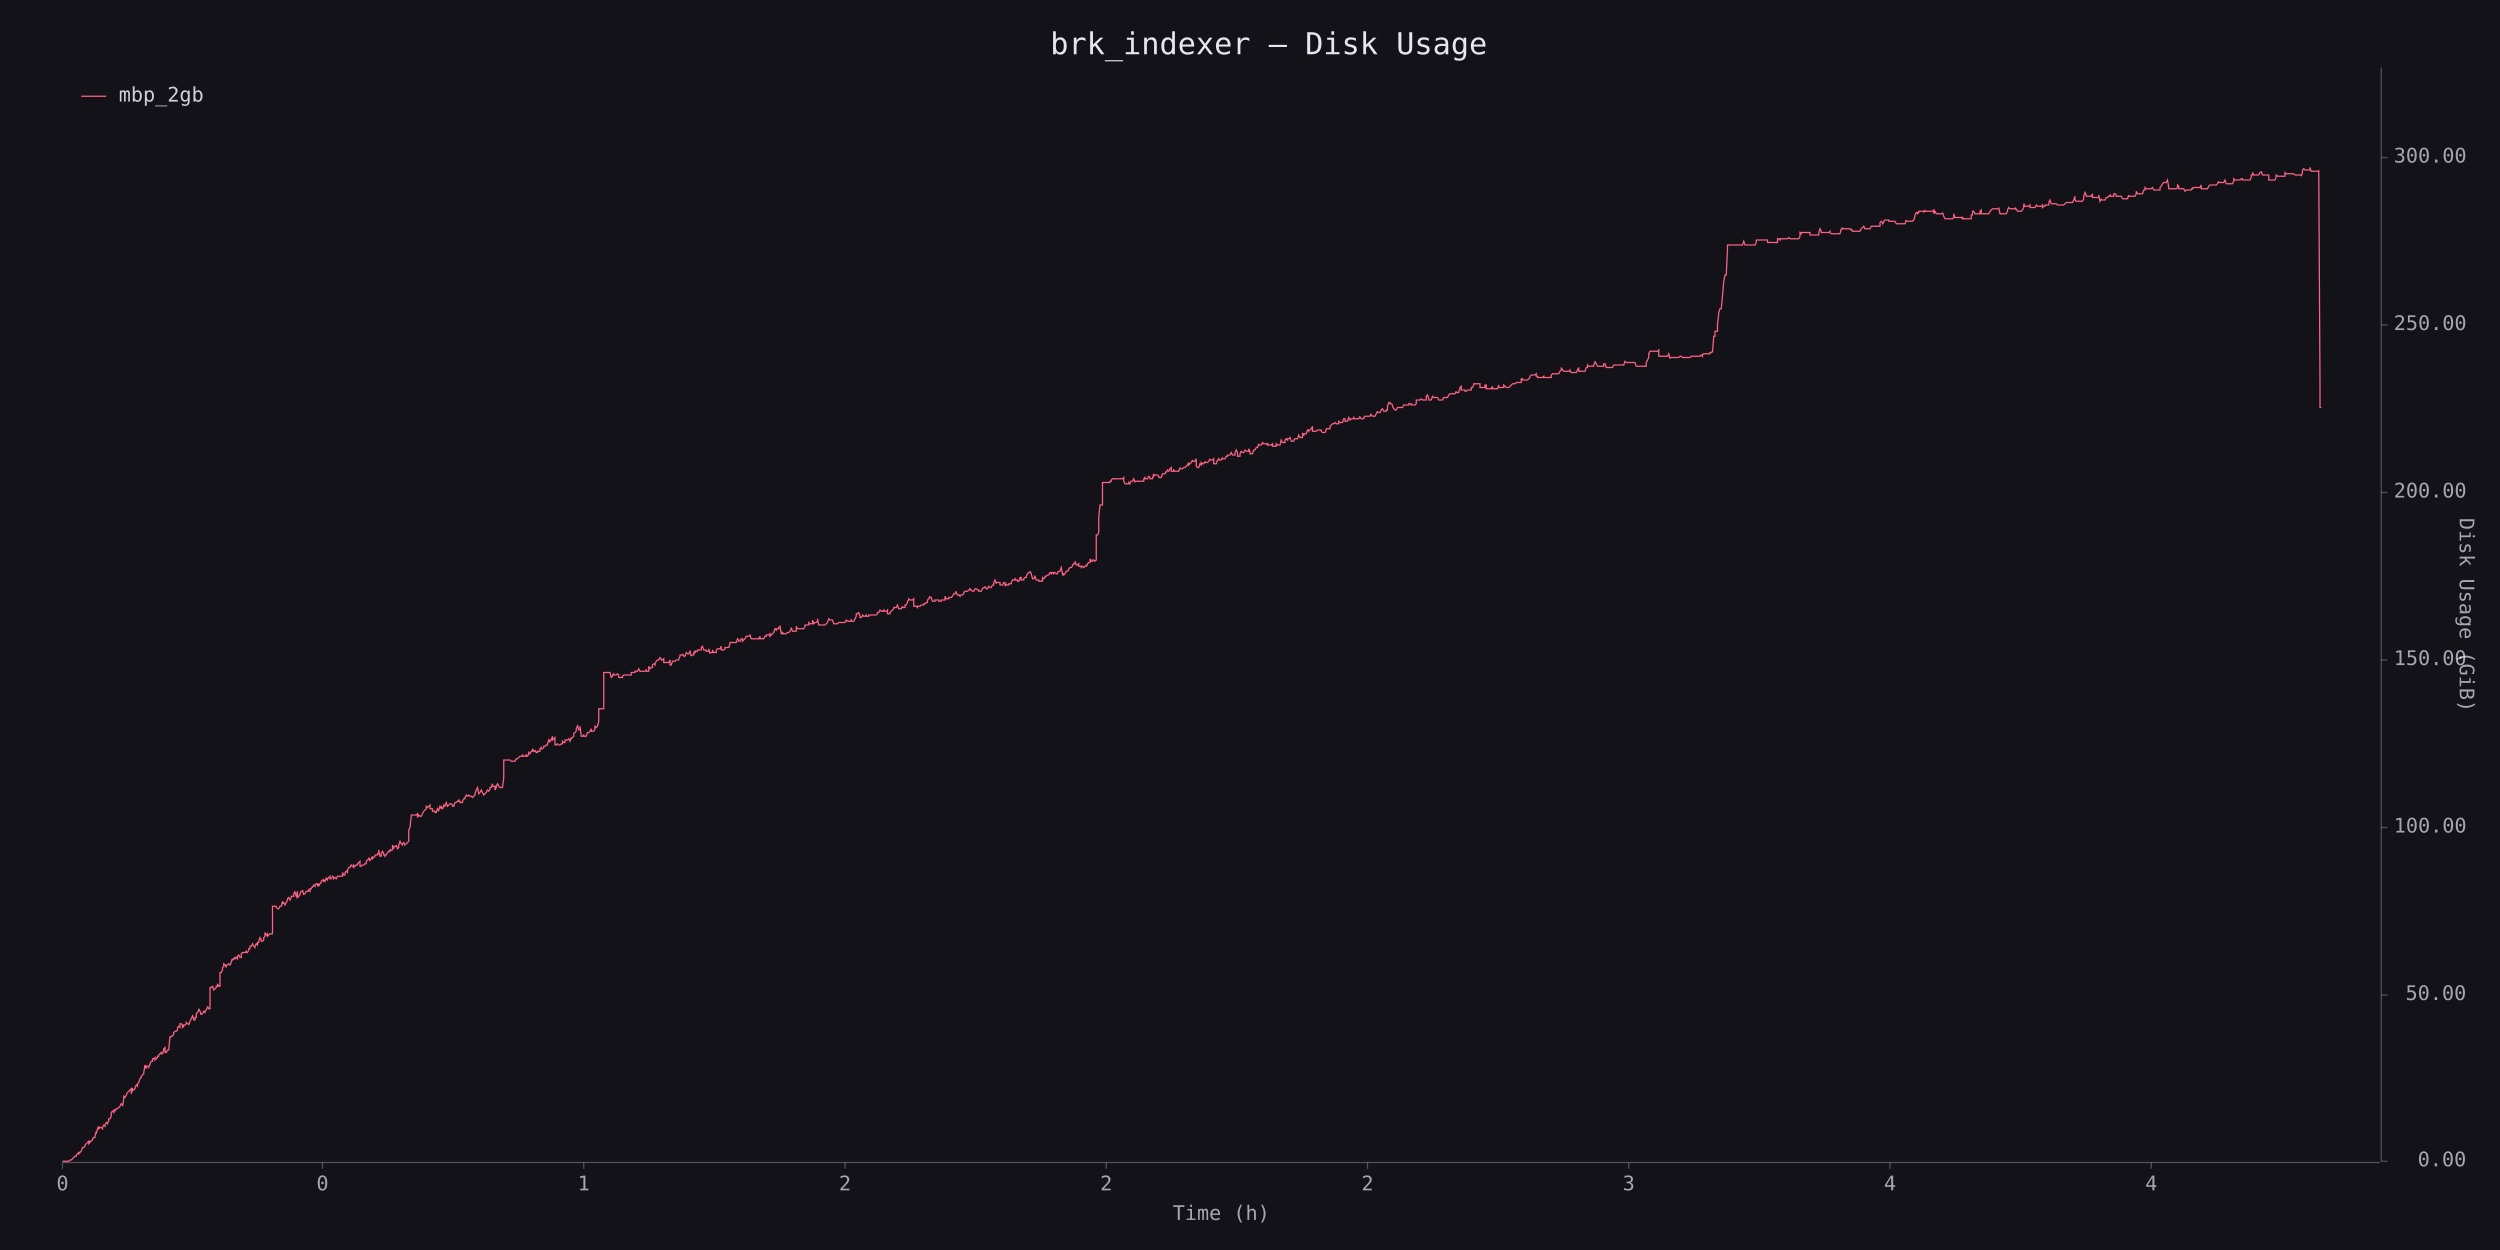
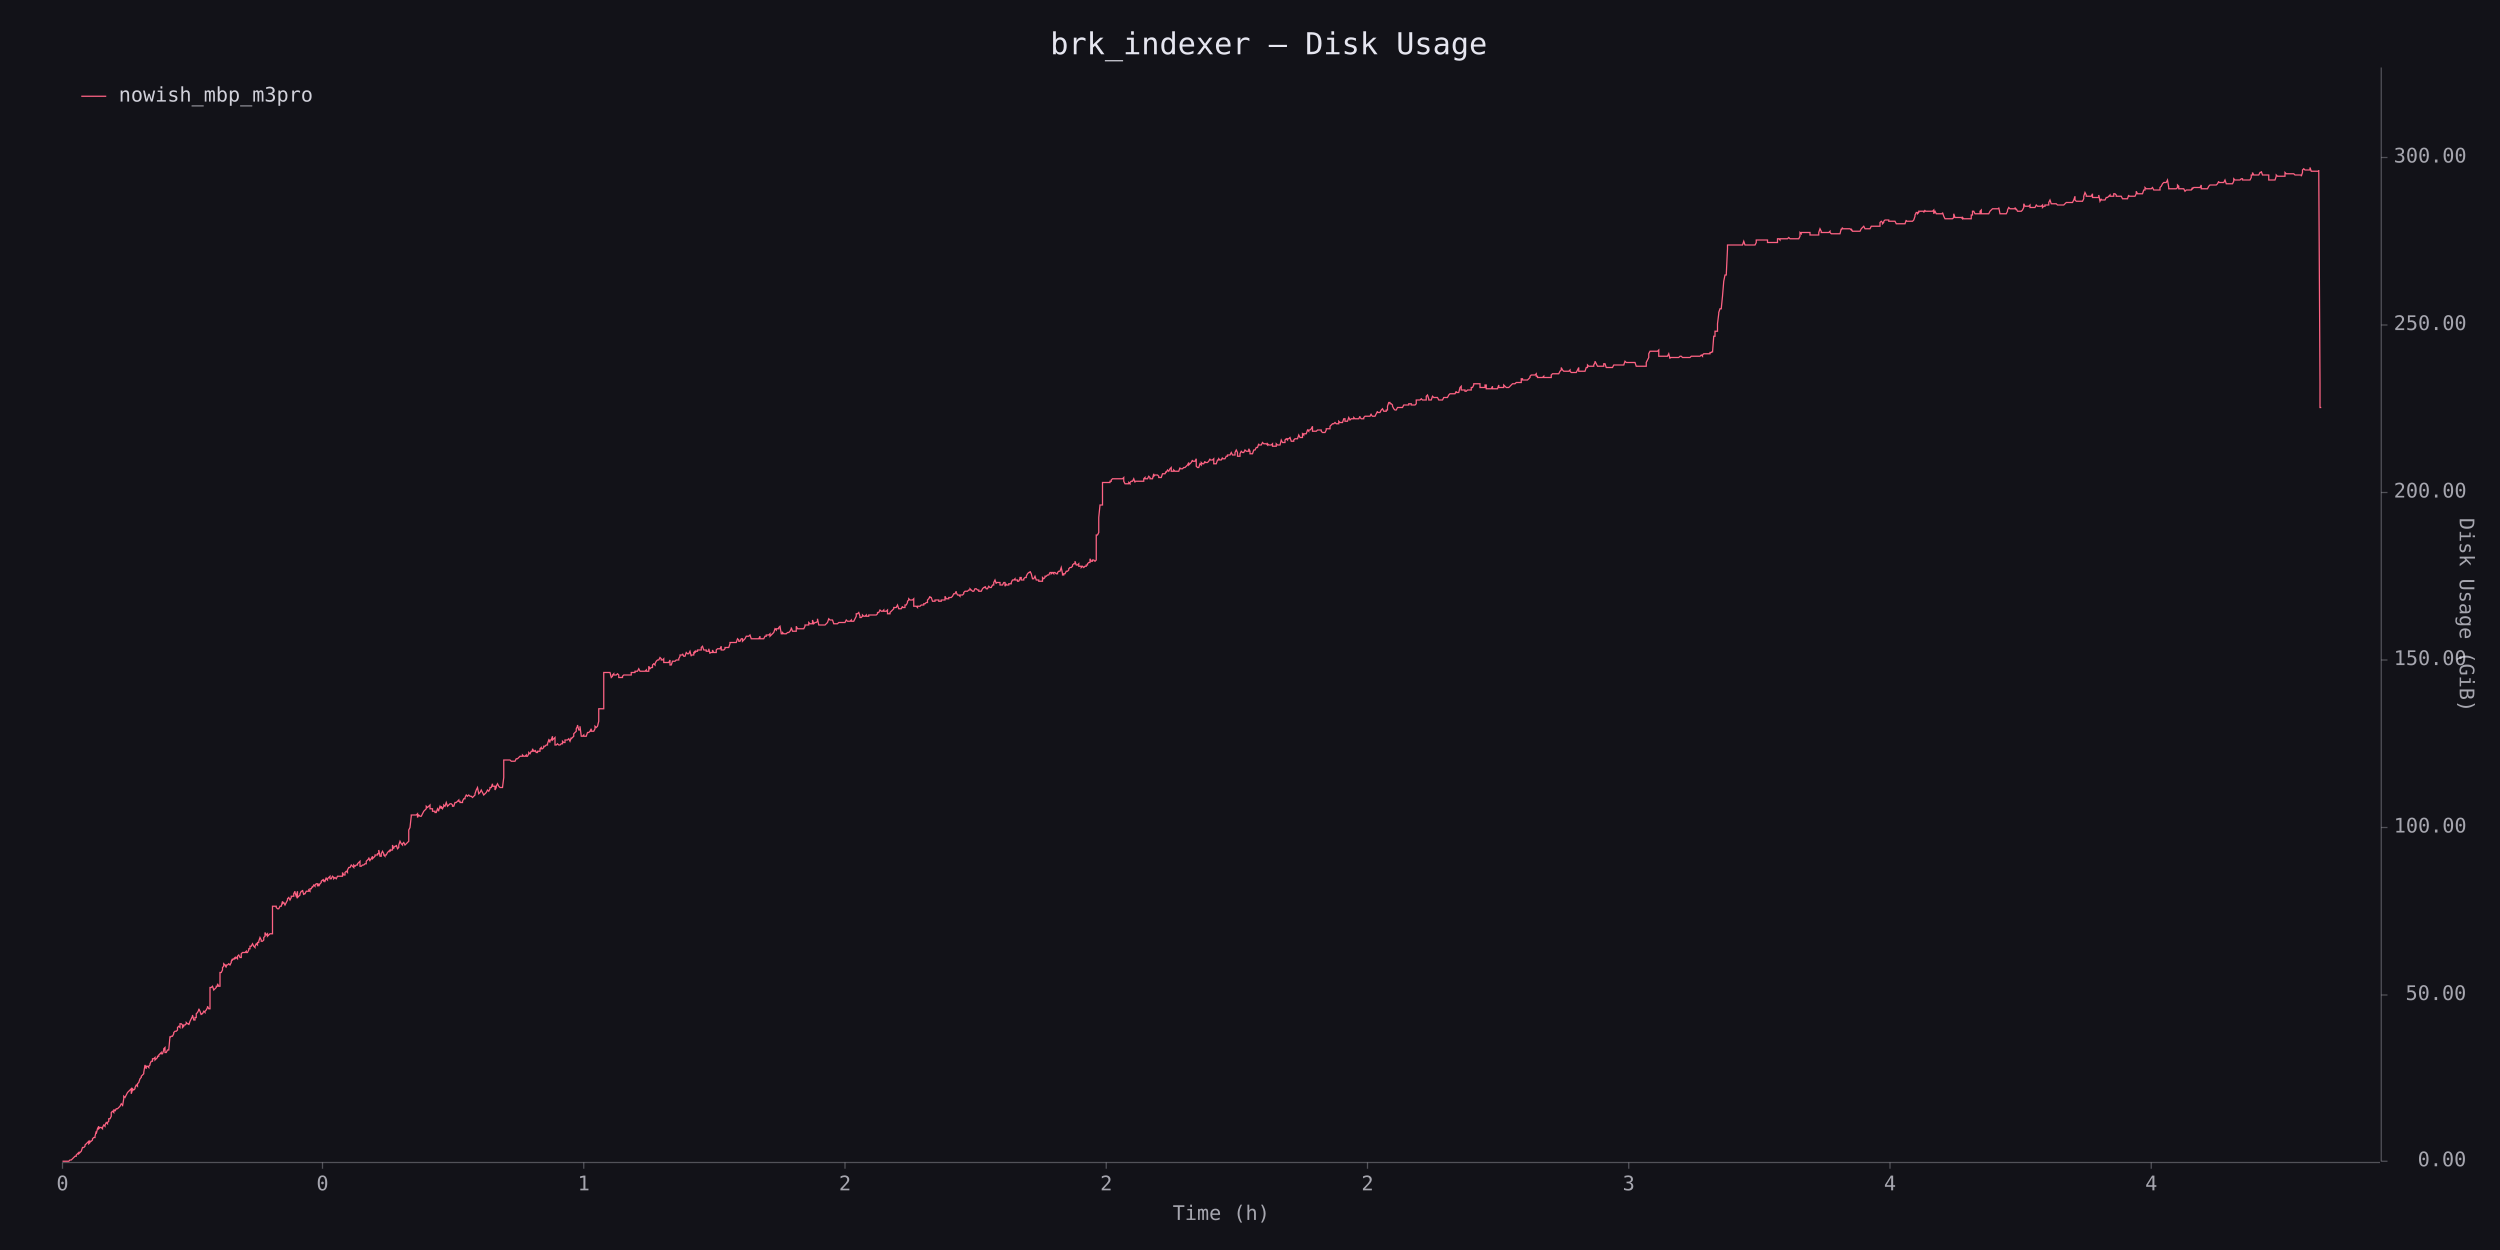
<svg xmlns="http://www.w3.org/2000/svg" width="2000" height="1000" viewBox="0 0 2000 1000">
  <rect x="0" y="0" width="2000" height="1000" opacity="1" fill="#121218" stroke="none" />
  <text x="1015" y="25" dy="0.76em" text-anchor="middle" font-family="monospace" font-size="24.194" opacity="1" fill="#E6E6F0">
brk_indexer — Disk Usage
</text>
  <text x="977" y="980" dy="-0.5ex" text-anchor="middle" font-family="monospace" font-size="16.129" opacity="0.7" fill="#E6E6F0">
Time (h)
</text>
  <text x="1980" y="492" dy="0.76em" text-anchor="middle" font-family="monospace" font-size="16.129" opacity="0.7" fill="#E6E6F0" transform="rotate(90, 1980, 492)">
Disk Usage (GiB)
</text>
  <polyline fill="none" opacity="0.3" stroke="#E6E6F0" stroke-width="1" points="50,930 1904,930 " />
  <text x="50" y="940" dy="0.76em" text-anchor="middle" font-family="monospace" font-size="16.129" opacity="0.7" fill="#E6E6F0">
0
</text>
  <polyline fill="none" opacity="0.3" stroke="#E6E6F0" stroke-width="1" points="50,930 50,935 " />
  <text x="258" y="940" dy="0.76em" text-anchor="middle" font-family="monospace" font-size="16.129" opacity="0.7" fill="#E6E6F0">
0
</text>
  <polyline fill="none" opacity="0.3" stroke="#E6E6F0" stroke-width="1" points="258,930 258,935 " />
  <text x="467" y="940" dy="0.76em" text-anchor="middle" font-family="monospace" font-size="16.129" opacity="0.7" fill="#E6E6F0">
1
</text>
  <polyline fill="none" opacity="0.3" stroke="#E6E6F0" stroke-width="1" points="467,930 467,935 " />
  <text x="676" y="940" dy="0.76em" text-anchor="middle" font-family="monospace" font-size="16.129" opacity="0.7" fill="#E6E6F0">
2
</text>
  <polyline fill="none" opacity="0.3" stroke="#E6E6F0" stroke-width="1" points="676,930 676,935 " />
  <text x="885" y="940" dy="0.76em" text-anchor="middle" font-family="monospace" font-size="16.129" opacity="0.7" fill="#E6E6F0">
2
</text>
  <polyline fill="none" opacity="0.3" stroke="#E6E6F0" stroke-width="1" points="885,930 885,935 " />
  <text x="1094" y="940" dy="0.76em" text-anchor="middle" font-family="monospace" font-size="16.129" opacity="0.7" fill="#E6E6F0">
2
</text>
  <polyline fill="none" opacity="0.3" stroke="#E6E6F0" stroke-width="1" points="1094,930 1094,935 " />
  <text x="1303" y="940" dy="0.76em" text-anchor="middle" font-family="monospace" font-size="16.129" opacity="0.7" fill="#E6E6F0">
3
</text>
  <polyline fill="none" opacity="0.3" stroke="#E6E6F0" stroke-width="1" points="1303,930 1303,935 " />
  <text x="1512" y="940" dy="0.76em" text-anchor="middle" font-family="monospace" font-size="16.129" opacity="0.7" fill="#E6E6F0">
4
</text>
  <polyline fill="none" opacity="0.3" stroke="#E6E6F0" stroke-width="1" points="1512,930 1512,935 " />
  <text x="1721" y="940" dy="0.76em" text-anchor="middle" font-family="monospace" font-size="16.129" opacity="0.7" fill="#E6E6F0">
4
</text>
  <polyline fill="none" opacity="0.3" stroke="#E6E6F0" stroke-width="1" points="1721,930 1721,935 " />
  <polyline fill="none" opacity="0.3" stroke="#E6E6F0" stroke-width="1" points="1905,54 1905,929 " />
  <text x="1973" y="929" dy="0.5ex" text-anchor="end" font-family="monospace" font-size="16.129" opacity="0.7" fill="#E6E6F0">
0.00
</text>
  <polyline fill="none" opacity="0.3" stroke="#E6E6F0" stroke-width="1" points="1905,929 1910,929 " />
  <text x="1973" y="796" dy="0.5ex" text-anchor="end" font-family="monospace" font-size="16.129" opacity="0.7" fill="#E6E6F0">
50.00
</text>
  <polyline fill="none" opacity="0.3" stroke="#E6E6F0" stroke-width="1" points="1905,796 1910,796 " />
  <text x="1915" y="662" dy="0.5ex" text-anchor="start" font-family="monospace" font-size="16.129" opacity="0.7" fill="#E6E6F0">
100.00
</text>
  <polyline fill="none" opacity="0.3" stroke="#E6E6F0" stroke-width="1" points="1905,662 1910,662 " />
  <text x="1915" y="528" dy="0.5ex" text-anchor="start" font-family="monospace" font-size="16.129" opacity="0.7" fill="#E6E6F0">
150.00
</text>
  <polyline fill="none" opacity="0.3" stroke="#E6E6F0" stroke-width="1" points="1905,528 1910,528 " />
  <text x="1915" y="394" dy="0.5ex" text-anchor="start" font-family="monospace" font-size="16.129" opacity="0.7" fill="#E6E6F0">
200.00
</text>
  <polyline fill="none" opacity="0.3" stroke="#E6E6F0" stroke-width="1" points="1905,394 1910,394 " />
  <text x="1915" y="260" dy="0.5ex" text-anchor="start" font-family="monospace" font-size="16.129" opacity="0.7" fill="#E6E6F0">
250.00
</text>
  <polyline fill="none" opacity="0.3" stroke="#E6E6F0" stroke-width="1" points="1905,260 1910,260 " />
  <text x="1915" y="126" dy="0.5ex" text-anchor="start" font-family="monospace" font-size="16.129" opacity="0.7" fill="#E6E6F0">
300.00
</text>
  <polyline fill="none" opacity="0.3" stroke="#E6E6F0" stroke-width="1" points="1905,126 1910,126 " />
  <polyline fill="none" opacity="1" stroke="#FF6384" stroke-width="1" points="50,929 50,929 51,929 51,929 52,929 53,929 53,929 54,929 54,929 55,929 56,928 56,928 57,928 58,927 58,927 59,926 59,926 60,925 61,925 61,924 62,923 63,922 63,923 64,922 64,922 65,921 66,918 67,918 68,917 68,916 69,915 69,915 70,914 71,913 71,915 72,914 72,913 73,913 74,912 74,911 75,910 76,910 76,909 77,905 77,907 78,903 79,901 79,903 80,902 81,902 81,902 82,903 82,902 83,900 84,901 84,900 85,898 86,899 86,898 87,897 87,895 88,895 89,893 89,890 90,889 91,890 91,888 92,888 92,889 93,887 94,887 94,887 95,886 96,885 96,885 97,883 98,884 98,885 99,879 99,877 100,878 101,876 101,876 102,874 103,873 103,873 104,872 105,871 105,875 106,872 106,871 107,872 108,871 108,870 109,868 110,869 110,867 111,866 112,863 112,863 113,862 113,861 114,860 115,859 115,858 116,852 117,855 117,853 118,853 119,854 119,853 120,852 120,851 121,849 122,849 122,847 123,847 124,846 124,848 125,847 126,846 126,845 127,845 127,844 128,843 129,842 129,843 130,843 131,840 131,839 132,838 132,842 133,842 134,840 134,840 135,840 136,829 136,830 137,829 138,829 139,827 139,826 140,825 141,825 141,825 142,824 142,822 143,821 144,822 144,819 145,819 146,820 146,822 147,821 147,820 148,820 149,819 149,818 150,819 151,819 151,820 152,817 152,817 153,815 154,813 154,812 155,816 156,816 156,814 157,814 157,811 158,810 159,808 159,807 160,809 161,812 161,811 162,811 163,809 163,809 164,810 164,809 165,808 166,806 166,805 167,807 168,807 168,790 169,790 169,790 170,789 171,792 171,792 172,791 173,790 173,789 174,789 174,787 175,789 176,789 176,778 177,778 178,776 178,774 179,773 179,771 180,772 181,774 181,772 182,772 183,771 183,771 184,772 185,770 185,769 186,767 186,768 187,767 188,766 188,767 189,766 190,767 190,765 191,764 192,766 192,766 193,766 193,763 194,762 195,762 195,762 196,762 197,761 197,762 198,762 199,760 199,759 200,759 200,757 201,757 202,755 202,755 203,757 204,758 204,757 205,755 206,756 206,754 207,754 207,753 208,750 209,752 209,753 210,753 211,752 211,750 212,749 212,746 213,748 214,747 214,749 215,748 216,747 216,747 217,747 218,747 218,725 219,725 219,725 220,725 221,725 221,726 222,727 223,727 223,727 224,725 224,725 225,725 226,721 226,723 227,722 228,724 228,724 229,722 230,720 230,719 231,718 231,718 232,720 233,718 233,717 234,717 235,717 235,715 236,713 236,714 237,717 238,713 238,718 239,717 240,716 240,715 241,713 242,713 242,712 243,716 243,715 244,715 245,713 245,713 246,713 247,713 247,712 248,713 248,711 249,711 250,709 250,710 251,708 252,709 252,708 253,707 254,707 254,709 255,707 255,709 256,707 257,706 257,705 258,704 259,705 259,704 260,705 261,702 261,703 262,704 262,703 263,702 264,701 264,703 265,703 266,701 266,701 267,702 267,703 268,702 269,703 269,703 270,701 271,701 271,701 272,701 273,701 273,701 274,701 274,698 275,700 276,700 276,698 277,697 278,698 278,696 279,694 279,694 280,694 281,692 281,692 283,694 283,692 284,693 284,693 285,692 286,692 286,691 287,690 288,689 288,693 289,693 290,692 290,692 291,692 291,692 292,691 293,691 293,689 294,688 295,687 295,686 296,689 296,688 297,687 298,685 298,687 299,686 300,685 300,684 301,684 302,684 302,683 303,683 303,680 304,685 305,685 305,683 306,681 307,683 307,684 308,685 308,684 309,684 310,682 310,682 311,681 312,680 312,681 313,680 314,680 314,676 315,679 315,678 316,677 317,677 317,676 318,679 319,678 319,676 320,673 321,675 321,675 322,676 322,675 323,674 324,676 324,676 325,675 326,674 326,674 327,673 327,664 328,662 329,653 329,652 330,652 331,652 331,652 332,652 332,652 333,652 334,651 334,654 335,652 336,653 336,653 337,653 337,653 338,651 339,649 339,649 340,648 341,647 341,645 342,646 343,645 343,645 344,644 344,647 345,647 346,647 346,649 347,649 348,649 348,650 349,650 349,650 350,647 351,649 351,648 352,645 353,647 353,645 354,647 355,645 355,644 356,645 356,645 357,642 358,645 358,645 359,644 360,643 360,643 361,643 362,644 362,645 363,645 363,645 364,642 365,642 365,642 366,641 367,640 367,641 368,641 368,642 369,642 370,642 370,641 371,639 372,639 372,638 373,636 374,637 374,637 375,636 375,636 376,637 377,637 377,637 378,638 379,637 379,637 380,636 380,635 381,632 382,630 382,630 383,635 384,634 384,634 385,632 386,634 386,634 387,636 387,636 388,635 389,634 389,634 390,632 391,633 391,633 392,631 392,630 393,630 394,627 394,629 395,629 396,629 396,632 397,630 397,629 398,627 399,629 400,630 401,630 401,630 402,630 403,622 403,608 404,608 404,608 405,608 406,608 406,608 407,608 408,608 408,608 409,609 409,609 410,609 411,609 411,609 412,609 413,607 413,607 414,607 414,607 415,606 416,605 416,605 417,605 418,605 418,604 419,605 420,605 420,605 421,604 421,605 422,605 423,603 423,602 424,603 425,601 425,601 426,601 426,599 427,601 428,601 428,600 429,602 430,602 430,601 431,601 432,601 432,599 433,598 433,599 434,599 435,598 435,597 436,597 437,596 437,596 438,596 438,595 439,592 440,594 440,592 441,592 442,589 442,592 443,591 444,590 444,596 445,596 445,596 446,595 447,596 447,596 448,596 449,595 449,595 450,595 450,593 451,594 452,594 452,592 453,592 454,592 454,592 455,591 456,593 456,593 457,590 457,591 458,590 459,589 459,587 460,586 461,585 461,583 462,581 462,580 463,584 464,584 464,581 465,589 466,589 466,589 467,588 467,589 468,589 469,589 469,589 470,586 471,586 471,586 472,585 473,583 473,585 474,585 474,585 475,585 476,583 476,581 477,582 478,581 478,581 479,577 479,567 480,567 481,567 481,567 482,567 483,567 483,538 484,538 485,538 485,538 486,538 486,538 487,538 488,538 488,538 489,542 490,541 490,540 491,539 491,540 492,540 493,540 493,540 494,539 495,540 495,542 496,542 497,542 497,542 498,542 498,541 499,540 500,540 500,540 501,540 502,540 502,540 503,540 503,540 504,540 505,540 505,538 506,538 507,538 507,538 508,538 508,537 509,537 510,537 510,537 511,535 512,537 512,537 513,537 513,537 514,537 515,537 515,537 516,537 517,536 517,537 518,537 519,537 519,533 520,535 520,535 521,534 522,534 522,532 523,531 524,532 524,531 525,529 525,529 526,528 527,528 527,528 528,526 529,527 529,528 530,528 531,527 531,530 532,530 532,530 533,530 534,530 534,530 535,530 536,528 536,532 537,532 537,532 538,529 539,529 539,529 540,529 541,528 541,528 542,528 543,528 543,527 544,525 544,524 545,524 546,524 546,523 547,525 548,525 548,525 549,522 550,523 551,523 551,523 552,521 553,525 553,524 554,524 555,524 555,522 556,521 556,522 557,521 558,521 558,520 559,520 560,520 560,520 561,520 561,518 562,517 563,520 563,520 564,520 565,520 565,521 566,521 567,521 567,519 568,523 568,522 569,522 570,522 570,520 571,522 572,522 572,522 573,522 573,520 574,519 575,519 575,519 576,519 577,517 577,520 578,520 579,520 579,520 580,519 580,518 581,518 582,518 582,518 583,518 584,515 584,514 585,514 585,514 586,514 587,514 587,514 588,514 589,514 589,514 590,511 591,512 591,513 592,513 592,513 593,511 594,511 594,513 595,512 596,511 596,511 597,509 597,509 598,509 599,509 599,509 600,508 601,511 601,511 602,511 603,511 603,511 604,511 604,511 605,511 606,511 606,511 607,511 608,509 608,511 609,511 609,511 610,511 611,511 611,511 612,509 613,509 613,508 614,508 614,508 615,508 616,507 616,509 617,508 618,507 618,507 619,506 620,503 620,503 621,504 621,503 622,503 623,503 623,502 624,501 625,507 625,507 626,507 626,506 627,507 628,507 628,507 629,507 630,506 630,506 631,506 632,505 632,505 633,503 633,502 634,505 635,505 635,505 636,505 637,505 637,501 638,503 638,503 639,503 640,503 640,503 641,503 642,503 642,503 643,503 644,501 644,500 645,500 645,500 646,500 647,500 647,498 648,499 649,499 649,499 650,499 650,496 651,499 652,498 652,498 653,498 654,497 654,495 655,500 656,500 656,500 657,500 657,500 658,500 659,500 659,500 660,500 661,499 661,499 662,498 662,498 663,495 664,496 664,496 665,496 666,496 666,496 667,499 668,499 668,499 669,499 669,499 670,499 671,498 671,498 672,498 673,498 673,498 674,498 674,498 675,498 676,498 676,498 677,496 678,497 678,497 679,497 680,497 680,497 681,496 681,497 682,497 683,497 683,497 684,495 685,493 685,491 686,491 686,491 687,490 688,493 688,494 689,494 690,493 690,492 691,493 691,493 692,493 693,492 693,493 694,493 695,493 695,492 696,492 697,492 697,492 698,492 698,492 699,492 700,492 700,492 701,492 702,491 702,490 703,490 703,490 704,488 705,489 705,489 706,489 707,488 707,489 708,489 708,489 709,489 710,488 710,491 711,491 712,491 712,490 713,489 714,488 714,488 715,487 715,486 716,486 717,486 717,486 718,484 719,487 719,487 720,487 720,487 721,487 722,485 722,486 723,486 724,486 724,484 725,484 726,482 726,481 727,480 727,479 728,480 729,480 729,480 730,480 731,479 731,485 732,485 732,485 733,485 734,486 734,485 735,485 736,485 736,485 737,484 737,484 738,484 739,484 739,483 740,483 741,482 741,482 742,482 742,480 743,479 744,477 744,478 745,478 746,481 746,481 747,481 748,481 748,480 749,480 749,480 750,480 751,480 751,481 752,481 753,481 753,480 754,480 754,480 755,480 756,480 756,477 757,479 758,479 758,479 759,479 759,478 760,478 761,478 761,478 762,477 763,475 763,475 764,475 765,473 765,474 766,476 766,476 767,476 768,477 768,476 769,476 770,476 770,476 771,475 771,474 772,473 773,473 773,473 774,473 775,472 775,472 776,472 776,471 777,472 778,473 778,473 779,473 780,471 780,471 781,471 782,472 782,472 783,472 783,473 784,473 785,473 785,473 786,471 787,470 787,470 788,470 788,469 789,471 790,471 790,471 791,469 792,470 792,470 793,470 793,470 794,468 795,468 795,466 796,464 797,467 797,466 798,466 799,466 799,466 800,466 800,468 801,468 802,468 802,468 803,466 804,466 804,469 805,467 805,468 806,468 807,468 807,467 808,467 809,467 809,466 810,464 811,464 811,464 812,463 812,464 813,464 814,464 814,465 815,465 816,463 816,462 817,462 817,464 818,464 819,464 819,463 820,462 821,462 821,461 822,459 823,458 823,458 824,458 824,457 825,459 826,463 826,463 827,463 828,461 828,461 829,464 829,464 830,464 831,464 831,465 832,465 833,465 833,465 834,465 834,462 835,463 836,462 836,461 837,461 838,460 838,460 839,460 839,460 840,458 841,458 841,459 842,458 843,459 843,458 844,458 845,459 845,459 846,459 846,458 847,457 848,457 848,457 849,454 850,459 850,460 851,460 851,459 852,459 853,457 853,457 854,457 855,456 855,455 856,454 857,454 857,454 858,453 858,452 859,451 860,451 860,449 861,452 862,452 862,452 863,451 863,453 864,453 865,453 865,454 866,453 867,454 867,454 868,453 869,453 869,452 870,452 870,451 871,450 872,450 872,447 873,449 874,449 874,448 875,448 876,449 877,448 877,428 878,428 879,426 879,414 880,404 881,404 881,404 882,404 882,386 883,386 884,386 884,386 885,386 886,386 886,386 887,386 888,386 888,385 889,385 889,384 890,383 891,383 891,383 892,383 893,383 893,383 894,383 894,383 895,383 896,383 896,383 897,383 898,383 898,383 899,382 899,385 900,387 901,387 901,387 902,387 903,387 903,386 904,387 904,386 905,385 906,385 906,385 907,383 908,386 908,385 909,385 910,385 910,385 911,385 911,385 912,385 913,385 913,385 914,385 915,385 915,383 916,382 916,383 917,383 918,383 918,383 919,381 920,382 920,383 921,383 921,383 922,383 923,379 923,381 924,380 925,380 925,380 926,380 927,381 927,382 928,382 928,382 929,382 930,379 930,379 931,379 932,379 932,379 933,377 933,378 934,376 935,377 935,377 936,375 937,374 937,377 938,377 939,377 939,376 940,377 940,377 941,377 942,377 942,377 943,377 944,374 944,375 945,375 945,375 946,375 947,374 947,374 948,374 949,373 949,373 950,372 951,370 951,372 952,371 952,371 953,370 954,368 954,369 955,369 956,369 956,369 957,367 957,373 958,374 959,374 959,374 960,371 961,372 961,370 962,371 963,371 963,371 964,369 964,370 965,370 966,370 966,370 967,369 968,367 968,368 969,368 969,368 970,368 971,367 971,371 972,371 973,371 973,371 974,368 975,368 975,367 976,368 976,368 977,368 978,366 978,367 979,367 980,367 980,367 981,365 982,365 982,364 983,364 983,364 984,364 985,362 985,362 986,364 987,364 987,364 988,364 988,362 989,360 990,362 990,365 991,365 992,365 992,363 993,361 994,362 994,362 995,362 995,362 996,360 997,361 997,361 998,361 999,361 999,359 1000,361 1000,363 1001,363 1002,363 1002,363 1003,360 1004,360 1004,360 1005,358 1006,358 1006,358 1007,355 1007,356 1008,356 1009,356 1009,356 1010,354 1011,355 1011,355 1012,355 1012,355 1013,355 1014,356 1014,355 1015,356 1016,356 1016,356 1017,356 1018,355 1018,357 1019,357 1019,357 1020,357 1021,357 1021,355 1022,356 1023,356 1023,356 1024,356 1024,356 1025,352 1026,354 1026,354 1027,354 1028,354 1028,352 1029,351 1030,352 1030,351 1031,351 1031,351 1032,350 1033,353 1033,353 1034,353 1035,353 1035,352 1036,351 1036,351 1037,351 1038,351 1038,351 1039,348 1040,350 1040,350 1041,350 1042,350 1042,347 1043,348 1043,347 1044,347 1045,347 1045,347 1046,344 1047,345 1047,344 1048,344 1049,343 1049,343 1050,341 1050,345 1051,345 1052,345 1052,345 1053,345 1054,344 1054,344 1055,344 1055,344 1056,344 1057,344 1057,345 1058,346 1059,346 1059,346 1060,346 1061,344 1061,343 1062,343 1062,343 1063,343 1064,343 1064,341 1065,340 1066,339 1066,339 1067,339 1067,339 1068,338 1069,339 1069,339 1070,339 1071,339 1071,337 1072,338 1073,338 1073,338 1074,338 1074,338 1075,335 1076,335 1076,337 1077,337 1078,337 1078,337 1079,334 1080,336 1080,336 1081,335 1081,335 1082,335 1083,335 1083,334 1084,335 1085,335 1085,335 1086,335 1086,335 1087,335 1088,333 1088,334 1089,335 1090,335 1090,335 1091,335 1091,334 1092,333 1093,333 1093,333 1094,333 1095,333 1095,333 1096,333 1097,331 1097,332 1098,333 1098,333 1099,333 1100,333 1100,333 1101,331 1102,329 1102,330 1103,330 1103,330 1104,330 1105,328 1106,327 1107,329 1107,329 1108,329 1109,329 1109,328 1110,328 1110,325 1111,322 1112,322 1112,323 1113,323 1114,324 1114,325 1115,327 1116,328 1116,328 1117,328 1117,328 1118,326 1119,326 1119,326 1120,326 1121,326 1121,326 1122,326 1122,326 1123,324 1124,324 1124,324 1125,324 1126,324 1126,324 1127,324 1127,323 1128,323 1129,323 1129,324 1130,324 1131,324 1131,324 1132,324 1133,323 1133,320 1134,320 1134,320 1135,320 1136,320 1136,320 1137,319 1138,320 1138,320 1139,320 1139,320 1140,320 1141,320 1141,317 1142,316 1143,319 1143,320 1144,320 1145,320 1145,320 1146,317 1146,317 1147,318 1148,318 1148,318 1149,318 1150,318 1150,318 1151,320 1152,320 1152,320 1153,320 1153,320 1154,320 1155,318 1155,318 1156,318 1157,318 1157,318 1158,318 1158,318 1159,316 1160,315 1160,315 1161,315 1162,315 1162,315 1163,315 1164,315 1164,315 1165,313 1165,314 1166,314 1167,314 1167,314 1168,310 1169,309 1169,312 1170,312 1170,312 1171,312 1172,312 1172,313 1173,313 1174,312 1174,312 1175,312 1176,312 1176,312 1177,312 1177,310 1178,310 1179,308 1179,307 1180,307 1181,307 1181,307 1182,307 1182,307 1183,307 1184,307 1184,310 1185,310 1186,310 1186,310 1187,310 1188,310 1188,308 1189,308 1189,311 1190,311 1191,311 1191,311 1192,311 1193,311 1193,311 1194,309 1194,311 1195,311 1196,311 1196,311 1197,311 1198,311 1198,311 1199,308 1199,310 1200,310 1201,310 1201,310 1202,310 1203,310 1203,308 1204,309 1205,310 1205,310 1206,310 1206,310 1207,310 1208,309 1208,309 1209,308 1210,307 1210,307 1211,307 1212,307 1212,307 1213,306 1213,306 1214,306 1215,306 1215,306 1216,306 1217,306 1217,303 1218,303 1218,304 1219,304 1220,304 1220,304 1221,304 1222,304 1222,304 1223,303 1224,302 1224,301 1225,300 1225,300 1226,300 1227,300 1227,300 1228,300 1229,299 1229,301 1230,301 1230,302 1231,302 1232,302 1232,302 1233,302 1234,302 1234,302 1235,301 1235,302 1236,302 1237,302 1237,302 1238,302 1239,302 1239,302 1240,302 1241,302 1241,300 1242,299 1242,299 1243,299 1244,299 1244,299 1245,299 1246,299 1246,299 1247,299 1247,299 1248,297 1249,296 1249,294 1250,296 1251,297 1251,297 1252,297 1253,297 1253,297 1254,297 1254,297 1255,297 1256,296 1256,297 1257,298 1258,298 1258,298 1259,298 1259,298 1260,298 1261,298 1261,298 1262,296 1263,294 1263,297 1264,297 1264,297 1265,297 1266,297 1266,297 1267,297 1268,297 1268,297 1269,294 1270,294 1270,292 1271,293 1271,293 1272,293 1273,293 1273,293 1274,293 1275,293 1275,292 1276,290 1276,289 1277,291 1278,293 1278,293 1279,293 1280,293 1280,293 1281,293 1281,293 1282,293 1283,293 1283,291 1284,291 1285,294 1285,294 1286,294 1287,294 1287,294 1288,294 1288,294 1289,294 1290,294 1290,294 1291,292 1292,292 1292,292 1293,292 1293,292 1294,292 1295,292 1295,292 1296,292 1297,292 1297,292 1298,292 1298,292 1299,292 1300,289 1300,289 1301,290 1302,290 1302,290 1303,290 1304,290 1304,290 1305,290 1305,290 1306,290 1307,290 1307,290 1308,290 1309,293 1309,293 1310,293 1310,293 1311,293 1312,293 1312,293 1313,293 1314,293 1314,293 1315,293 1315,293 1316,293 1317,293 1317,290 1318,288 1319,286 1319,283 1320,281 1321,281 1321,281 1322,281 1322,281 1323,281 1324,281 1324,281 1325,281 1326,281 1326,281 1327,280 1327,285 1328,285 1329,285 1329,285 1330,285 1331,285 1331,285 1332,285 1332,285 1333,285 1334,285 1334,285 1335,283 1336,287 1336,286 1337,286 1338,286 1338,286 1339,286 1339,286 1340,286 1341,286 1341,286 1342,286 1343,286 1343,286 1344,285 1344,285 1345,285 1346,286 1346,286 1347,286 1348,286 1348,286 1349,286 1350,286 1350,286 1351,286 1351,286 1352,286 1353,285 1353,285 1354,285 1355,285 1355,285 1356,285 1356,285 1357,285 1358,285 1358,285 1359,285 1360,285 1360,285 1361,284 1362,285 1362,284 1363,283 1363,283 1364,283 1365,283 1365,283 1366,283 1367,283 1367,283 1368,283 1368,282 1369,282 1370,281 1370,282 1371,269 1372,269 1372,265 1373,265 1374,265 1374,259 1375,251 1375,250 1376,247 1377,247 1377,247 1378,237 1379,225 1379,225 1380,220 1381,220 1381,220 1382,199 1382,196 1383,196 1384,196 1384,196 1385,196 1386,196 1386,196 1387,196 1388,196 1388,196 1389,196 1389,196 1390,196 1391,196 1391,196 1392,196 1393,196 1393,196 1394,196 1395,193 1395,193 1396,196 1396,196 1397,196 1398,196 1398,196 1399,196 1400,196 1400,196 1401,196 1401,196 1402,196 1403,196 1403,196 1404,196 1405,194 1405,192 1406,192 1407,192 1407,192 1408,192 1408,192 1409,192 1410,192 1410,192 1411,192 1412,192 1412,192 1413,192 1414,192 1414,194 1415,194 1415,194 1416,194 1417,194 1417,194 1418,194 1419,194 1419,194 1420,194 1421,194 1421,194 1422,194 1422,191 1423,191 1424,192 1424,191 1425,191 1426,191 1426,191 1427,191 1428,191 1428,191 1429,191 1429,191 1430,191 1431,190 1431,190 1432,191 1433,191 1433,191 1434,191 1434,191 1435,191 1436,191 1436,191 1437,191 1438,191 1438,191 1439,191 1440,189 1440,186 1441,187 1441,186 1442,186 1443,186 1443,186 1444,186 1445,186 1445,186 1446,186 1447,186 1447,186 1448,186 1448,188 1449,188 1450,188 1450,188 1451,188 1452,188 1452,188 1453,188 1454,188 1454,188 1455,188 1455,186 1456,183 1457,185 1457,186 1458,186 1459,186 1459,186 1460,186 1460,186 1461,186 1462,186 1462,186 1463,186 1464,185 1464,186 1465,187 1466,187 1466,187 1467,187 1467,187 1468,187 1469,187 1469,187 1470,187 1471,187 1471,187 1472,187 1473,183 1473,184 1474,182 1474,183 1475,183 1476,183 1476,183 1477,183 1478,183 1478,183 1479,183 1480,183 1480,183 1481,184 1481,183 1482,185 1483,185 1483,185 1484,185 1485,185 1485,185 1486,185 1486,185 1487,185 1488,185 1488,185 1489,183 1490,182 1490,182 1491,181 1492,183 1492,183 1493,183 1493,183 1494,183 1495,183 1495,183 1496,183 1497,181 1497,181 1498,181 1499,181 1499,181 1500,181 1500,181 1501,181 1502,181 1502,181 1503,181 1504,181 1504,178 1505,177 1506,178 1506,179 1507,178 1507,177 1508,176 1509,176 1509,176 1510,176 1511,176 1511,177 1512,177 1513,177 1513,177 1514,177 1514,177 1515,177 1516,177 1516,177 1517,179 1518,179 1518,179 1519,179 1520,179 1520,179 1521,179 1521,179 1522,179 1523,179 1523,179 1524,179 1525,176 1525,177 1526,177 1526,177 1527,177 1528,177 1528,177 1529,177 1530,177 1530,177 1531,176 1532,173 1532,172 1533,170 1534,170 1534,171 1535,170 1535,169 1536,169 1537,169 1537,169 1538,169 1539,169 1539,170 1540,168 1540,169 1541,169 1542,169 1542,169 1543,169 1544,169 1544,169 1545,169 1546,169 1546,169 1547,168 1547,171 1548,169 1549,171 1549,171 1550,171 1551,171 1551,171 1552,171 1553,171 1553,171 1554,171 1554,170 1555,173 1556,175 1556,175 1557,175 1558,175 1558,175 1559,175 1559,175 1560,175 1561,175 1561,175 1562,175 1563,174 1563,171 1564,174 1565,174 1565,174 1566,174 1566,174 1567,174 1568,174 1568,174 1569,174 1570,175 1570,174 1571,175 1572,175 1572,175 1573,175 1573,175 1574,175 1575,175 1575,175 1576,175 1577,175 1577,172 1578,172 1578,169 1579,169 1580,171 1580,171 1581,171 1582,171 1582,171 1583,171 1584,171 1584,169 1585,168 1585,171 1586,171 1587,171 1587,171 1588,171 1589,171 1589,171 1590,171 1591,171 1591,171 1592,169 1592,169 1593,168 1594,167 1594,167 1595,167 1596,167 1596,167 1597,167 1598,167 1598,167 1599,167 1599,166 1600,171 1601,171 1601,171 1602,171 1603,171 1603,171 1604,171 1605,171 1605,171 1606,169 1606,168 1607,166 1608,167 1608,167 1609,167 1610,167 1610,167 1611,167 1612,167 1612,166 1613,168 1613,167 1614,169 1615,169 1615,169 1616,169 1617,169 1617,169 1618,168 1619,166 1619,163 1620,165 1620,165 1621,165 1622,165 1622,165 1623,165 1624,164 1624,166 1625,166 1625,166 1626,166 1627,166 1627,166 1628,166 1629,164 1629,164 1630,165 1631,165 1631,165 1632,165 1632,165 1633,165 1634,164 1634,166 1635,165 1636,165 1636,164 1637,164 1638,164 1638,164 1639,164 1639,162 1640,160 1641,163 1641,163 1642,163 1643,163 1643,163 1644,163 1645,163 1645,163 1646,164 1646,164 1647,164 1648,164 1648,164 1649,164 1650,164 1650,164 1651,164 1651,164 1652,163 1653,162 1653,162 1654,162 1655,162 1655,162 1656,162 1657,162 1657,162 1658,162 1658,162 1659,160 1660,157 1660,160 1661,161 1662,161 1662,161 1663,161 1664,161 1664,161 1665,161 1665,161 1666,161 1667,159 1667,157 1668,154 1669,156 1669,157 1670,157 1670,157 1671,157 1672,157 1672,157 1673,157 1674,155 1674,158 1675,158 1676,158 1676,158 1677,158 1677,158 1678,158 1679,158 1679,156 1680,161 1681,159 1681,160 1682,160 1683,160 1683,160 1684,160 1684,160 1685,158 1686,158 1686,158 1687,157 1688,156 1688,157 1689,157 1690,157 1690,157 1691,157 1691,155 1692,155 1693,156 1693,157 1694,157 1695,157 1695,157 1696,157 1696,157 1697,157 1698,159 1698,159 1699,159 1700,159 1700,159 1701,159 1702,159 1702,159 1703,156 1703,157 1704,157 1705,157 1705,157 1706,157 1707,157 1707,157 1708,157 1709,155 1709,153 1710,155 1710,155 1711,155 1712,155 1712,155 1713,155 1714,155 1714,155 1715,152 1716,152 1716,150 1717,151 1717,151 1718,151 1719,151 1719,151 1720,151 1721,151 1721,151 1722,150 1723,152 1723,152 1724,152 1724,152 1725,152 1726,152 1726,152 1727,152 1728,152 1728,150 1729,149 1729,149 1730,147 1731,146 1731,146 1732,146 1733,146 1733,146 1734,144 1735,150 1735,151 1736,151 1737,151 1737,151 1738,151 1738,151 1739,151 1740,151 1740,151 1741,151 1742,150 1742,148 1743,149 1743,151 1744,151 1745,151 1745,151 1746,151 1747,151 1747,151 1748,153 1749,152 1749,152 1750,152 1750,152 1751,152 1752,152 1752,152 1753,152 1754,150 1754,151 1755,150 1756,150 1756,150 1757,150 1757,150 1758,150 1759,150 1759,150 1760,150 1761,148 1761,151 1762,151 1762,151 1763,151 1764,151 1764,151 1765,151 1766,151 1766,151 1767,149 1768,148 1768,148 1769,148 1769,148 1770,148 1771,148 1771,148 1772,148 1773,148 1773,148 1774,147 1775,145 1775,146 1776,146 1776,146 1777,146 1778,146 1778,146 1779,146 1780,144 1780,144 1781,147 1782,147 1782,147 1783,147 1783,147 1784,147 1785,147 1785,147 1786,147 1787,145 1787,143 1788,144 1789,144 1789,144 1790,144 1790,144 1791,144 1792,144 1792,144 1793,143 1794,143 1794,144 1795,144 1795,144 1796,144 1797,144 1797,144 1798,144 1799,144 1799,144 1800,144 1801,142 1801,140 1802,140 1802,138 1803,140 1804,140 1804,140 1805,140 1806,140 1806,140 1807,140 1808,138 1808,138 1809,138 1809,137 1810,140 1811,140 1811,140 1812,140 1813,140 1813,140 1814,140 1815,140 1815,144 1816,144 1816,144 1817,144 1818,144 1818,144 1819,144 1820,144 1820,144 1821,141 1821,140 1822,141 1823,141 1823,141 1824,141 1825,141 1825,141 1826,141 1827,141 1827,141 1828,141 1828,138 1829,139 1830,139 1830,139 1831,139 1832,139 1832,139 1833,139 1834,139 1834,139 1835,139 1835,139 1836,140 1837,140 1837,140 1838,140 1839,140 1839,140 1840,140 1841,140 1841,141 1842,138 1842,136 1843,135 1844,136 1844,136 1845,136 1846,136 1846,136 1847,136 1848,136 1848,134 1849,137 1849,137 1850,137 1851,137 1851,137 1852,137 1853,137 1853,137 1854,137 1855,137 1855,136 1856,307 1856,326 1857,326 " />
-   <rect x="55" y="59" width="117" height="36" opacity="0.98" fill="#121218" stroke="none" />
-   <rect x="55" y="59" width="117" height="36" opacity="1" fill="none" stroke="#121218" />
+   <rect x="55" y="59" width="204" height="36" opacity="0.98" fill="#121218" stroke="none" />
+   <rect x="55" y="59" width="204" height="36" opacity="1" fill="none" stroke="#121218" />
  <text x="95" y="69" dy="0.76em" text-anchor="start" font-family="monospace" font-size="16.129" opacity="0.9" fill="#E6E6F0">
- mbp_2gb
+ nowish_mbp_m3pro
</text>
  <polyline fill="none" opacity="1" stroke="#FF6384" stroke-width="1" points="65,77 85,77 " />
</svg>
